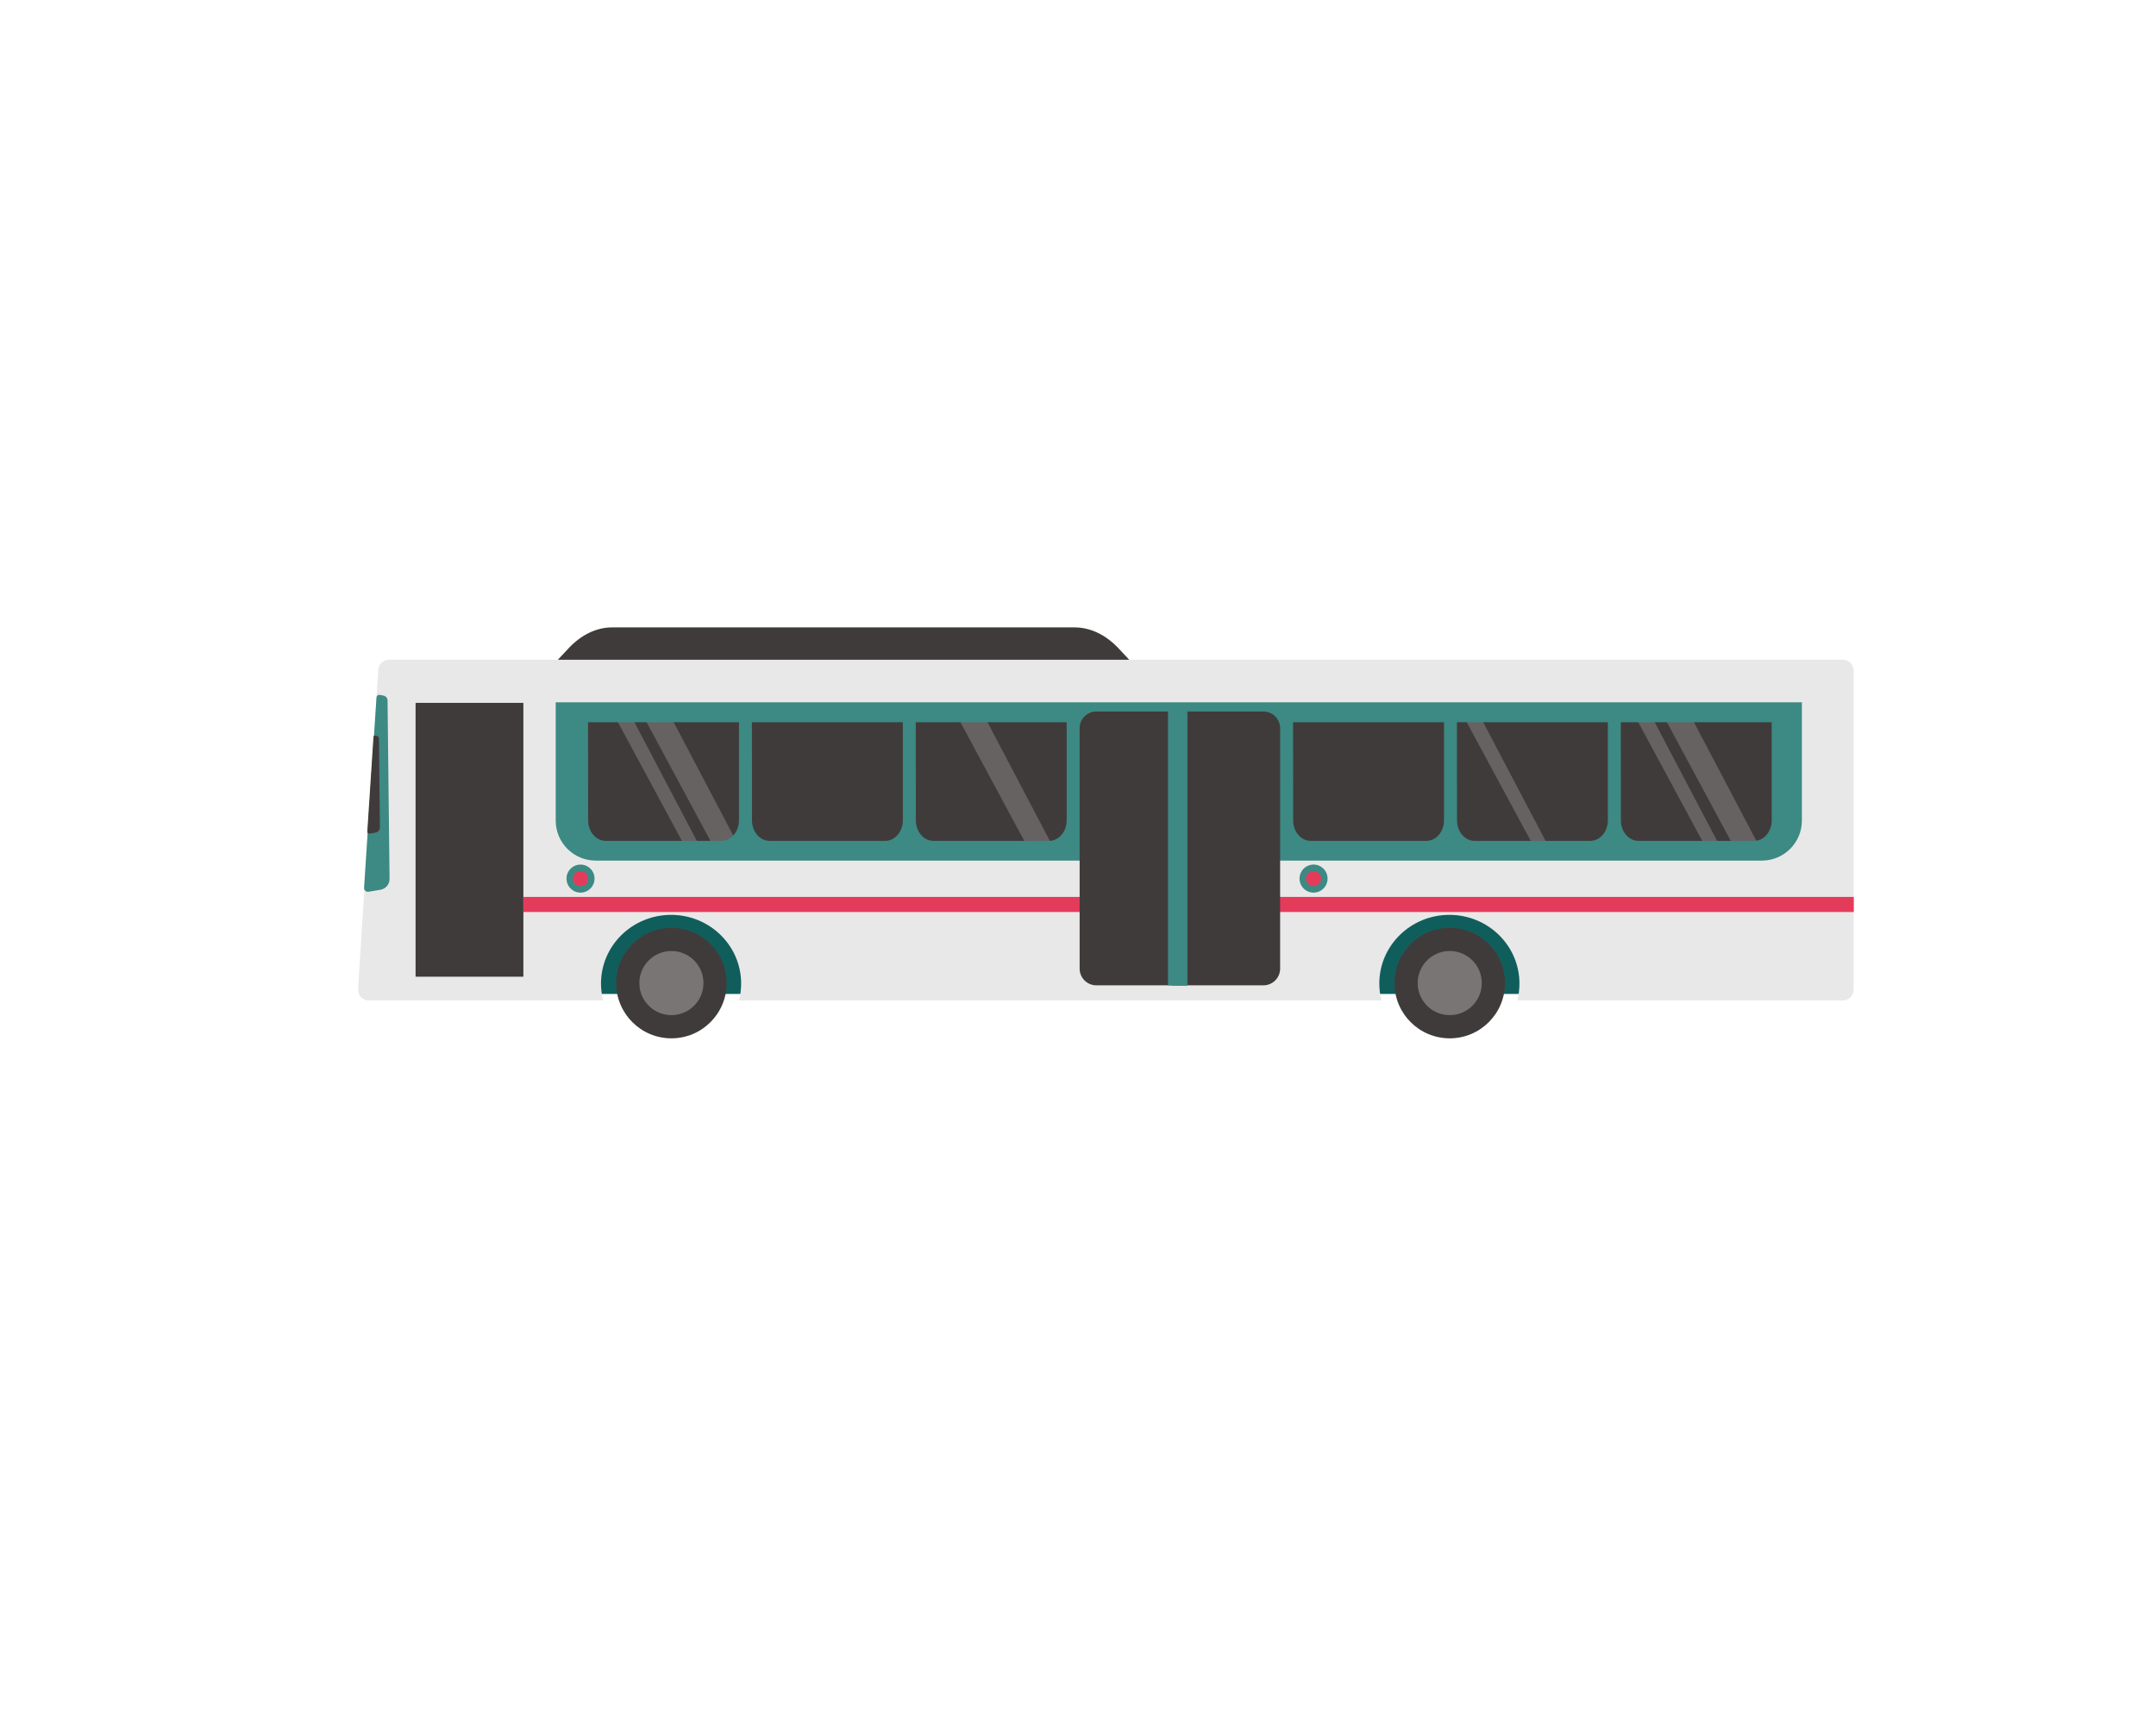
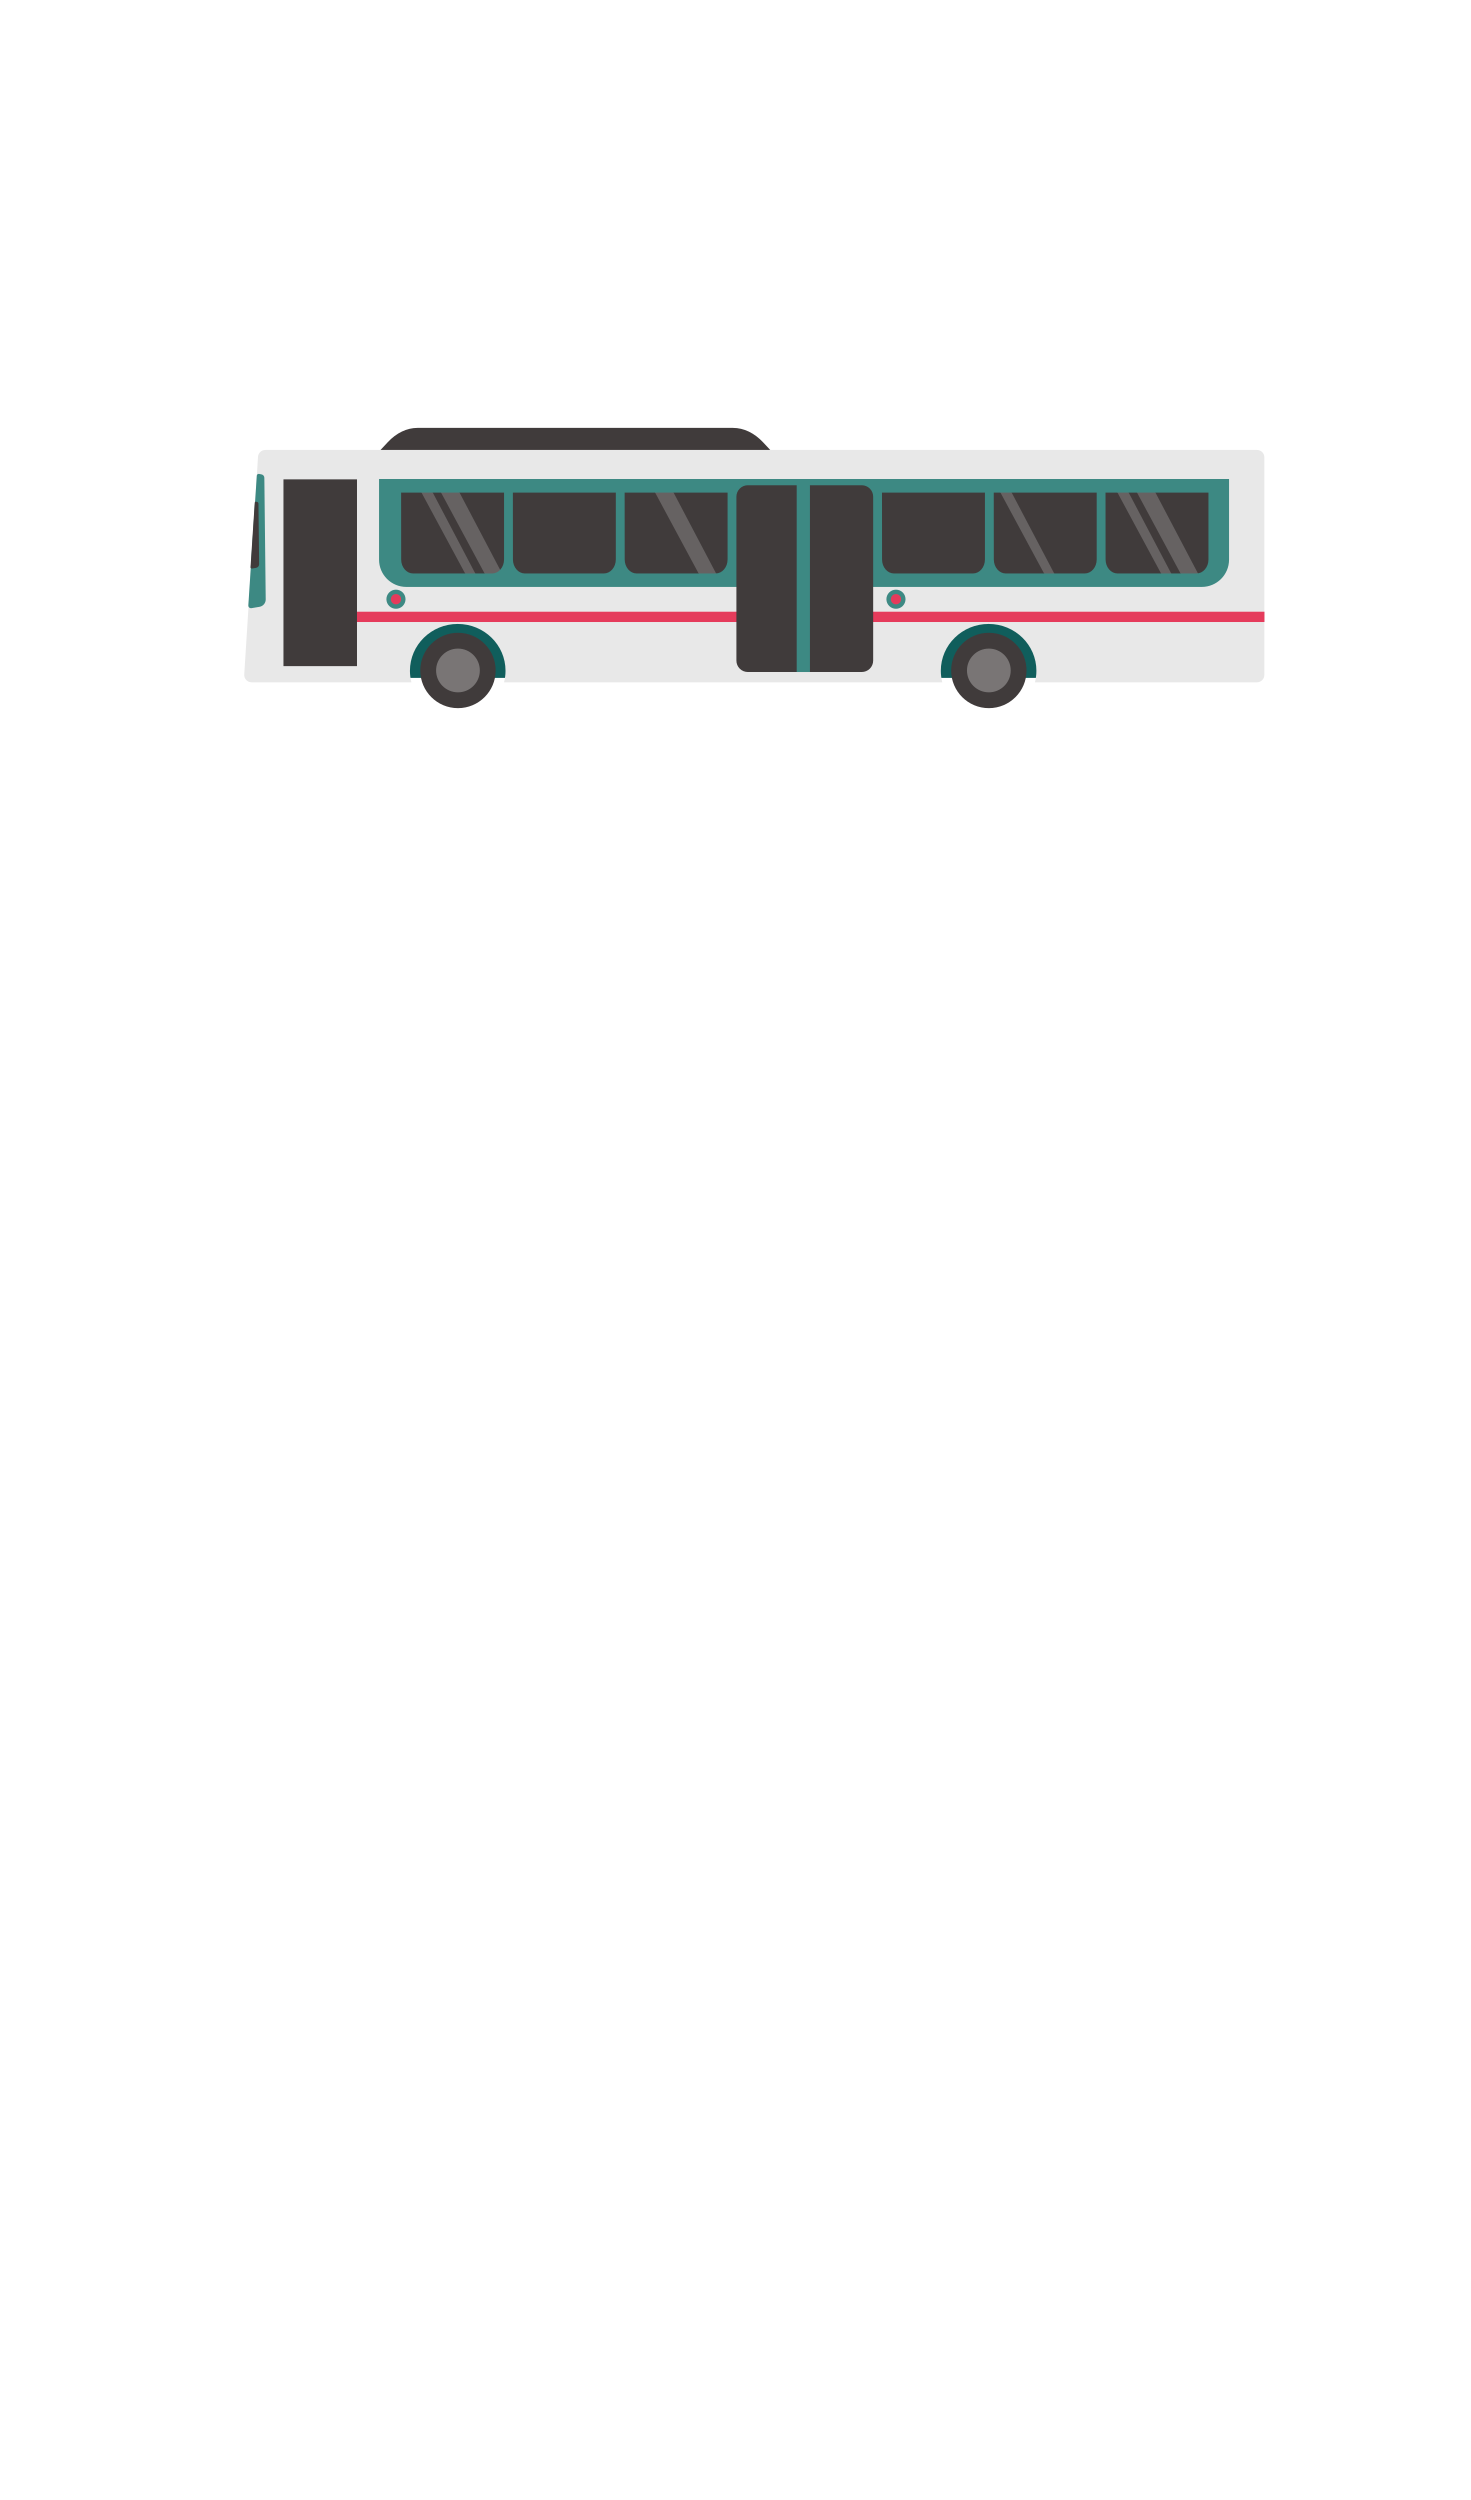
- <svg xmlns="http://www.w3.org/2000/svg" id="eyil7nf7hqe1" viewBox="270 0 1000 800" shape-rendering="geometricPrecision" text-rendering="geometricPrecision">
+ <svg xmlns="http://www.w3.org/2000/svg" id="eyil7nf7hqe1" viewBox="270 0 1000 1700" shape-rendering="geometricPrecision" text-rendering="geometricPrecision">
  <g id="eyil7nf7hqe2">
    <g id="eyil7nf7hqe3" transform="matrix(1 0 0 1 151.6412 -91.56376)">
      <path id="eyil7nf7hqe4" d="M677.35,279C650.9,278.73,633.18,323.05,628.03,350.72C625.91,362.14,617.85,405.44,640.69,432.72C660.21,456,694.19,457.91,714,435.28C736.58,409.48,728.48,365.83,726,352.46C721.17,326.46,704.52,279.32,677.36,279.03" transform="matrix(1 0 0 1 -967.919 2.945)" fill="rgb(231,58,90)" stroke="none" stroke-width="1" />
      <path id="eyil7nf7hqe5" d="M676.07,278.91C676.07,278.91,599.44,400.15,676.74,451.38C676.74,451.38,637.74,451.38,626.74,401.86C624.96,395.36,621.42,355.99,636.74,319.86C647.67,294.1,660.07,280.58,676.06,278.86" transform="matrix(1 0 0 1 -967.919 2.945)" opacity="0.49" fill="rgb(197,214,198)" stroke="none" stroke-width="1" />
      <path id="eyil7nf7hqe6" d="M677.68,501.45C677.058,501.367,676.615,500.804,676.68,500.18L675.35,320.46C675.273,319.826,675.718,319.248,676.35,319.16C676.89,319.16,677.35,319.72,677.35,320.43L678.68,500.16C678.746,500.788,678.305,501.357,677.68,501.45Z" transform="matrix(1 0 0 1 -967.919 2.945)" fill="rgb(97,140,119)" stroke="none" stroke-width="1" />
      <path id="eyil7nf7hqe7" d="M664.13,343.47C659.81,343.47,655.43,342.56,652.78,339.47C650.78,337.14,649.93,333.86,650.37,329.72C650.44,329.02,650.94,328.52,651.49,328.62C652.098,328.816,652.466,329.432,652.35,330.06C652,333.35,652.58,335.81,654.11,337.57C659.83,344.11,676.27,338.93,676.44,338.88C676.97,338.71,677.52,339.12,677.65,339.81C677.816,340.435,677.508,341.09,676.92,341.36C672.775,342.652,668.47,343.362,664.13,343.47Z" transform="matrix(1 0 0 1 -967.919 2.945)" fill="rgb(97,140,119)" stroke="none" stroke-width="1" />
      <path id="eyil7nf7hqe8" d="M658.57,404.84C651.43,404.84,644.16,403.62,640.85,399.29C639.142,396.916,638.504,393.936,639.09,391.07C639.2,390.37,639.73,389.93,640.26,390.07C640.863,390.306,641.199,390.95,641.05,391.58C640.604,393.645,641.051,395.802,642.28,397.52C648.98,406.29,676.28,400.36,676.51,400.3C677.05,400.17,677.57,400.65,677.66,401.3C677.799,401.927,677.453,402.56,676.85,402.78C670.838,404.056,664.716,404.746,658.57,404.84Z" transform="matrix(1 0 0 1 -967.919 2.945)" fill="rgb(97,140,119)" stroke="none" stroke-width="1" />
      <path id="eyil7nf7hqe9" d="M696,368.31C689.859,368.242,683.74,367.572,677.73,366.31C677.126,366.09,676.776,365.459,676.91,364.83C677.01,364.14,677.52,363.66,678.07,363.83C678.34,363.89,705.6,369.83,712.29,361.05C713.524,359.334,713.971,357.175,713.52,355.11C713.38,354.481,713.714,353.843,714.31,353.6C714.85,353.47,715.38,353.92,715.49,354.6C716.073,357.467,715.432,360.447,713.72,362.82C710.43,367.09,703.16,368.31,696,368.31Z" transform="matrix(1 0 0 1 -967.919 2.945)" fill="rgb(97,140,119)" stroke="none" stroke-width="1" />
      <g id="eyil7nf7hqe10">
        <path id="eyil7nf7hqe11" d="M601.9,312.18C580.9,311.9,566.9,357,562.77,385.18C561.08,396.79,554.69,440.85,572.77,468.58C588.26,492.27,615.23,494.21,630.95,471.18C648.87,444.93,642.44,400.52,640.47,386.91C636.63,360.42,623.47,312.49,601.86,312.2" transform="matrix(1 0 0 1 -967.919 2.945)" fill="rgb(97,140,119)" stroke="none" stroke-width="1" />
        <path id="eyil7nf7hqe12" d="M600.84,312.18C600.84,312.18,540.03,435.55,601.37,487.67C601.37,487.67,570.37,487.67,561.71,437.28C560.29,430.67,557.49,390.61,569.64,353.88C578.31,327.68,588.15,313.88,600.84,312.18" transform="matrix(1 0 0 1 -967.919 2.945)" opacity="0.49" fill="rgb(197,214,198)" stroke="none" stroke-width="1" />
        <path id="eyil7nf7hqe13" d="M602.17,538.49C601.73,538.49,601.38,537.92,601.37,537.2L600.37,354.33C600.37,353.61,600.71,353.02,601.15,353.01C601.59,353,601.95,353.58,601.95,354.3L603,537.18C603,537.9,602.65,538.49,602.21,538.49Z" transform="matrix(1 0 0 1 -967.919 2.945)" fill="rgb(232,58,90)" stroke="none" stroke-width="1" />
        <path id="eyil7nf7hqe14" d="M591.41,377.75C587.99,377.75,584.51,376.82,582.41,373.75C580.79,371.38,580.14,368.04,580.49,363.83C580.55,363.11,580.95,362.61,581.38,362.71C581.81,362.81,582.12,363.46,582.06,364.17C581.79,367.52,582.25,370.02,583.47,371.81C588,378.47,601.05,373.2,601.18,373.14C601.61,372.97,602.04,373.39,602.18,374.09C602.333,374.684,602.107,375.311,601.61,375.67C598.357,376.95,594.905,377.654,591.41,377.75Z" transform="matrix(1 0 0 1 -967.919 2.945)" fill="rgb(232,58,90)" stroke="none" stroke-width="1" />
        <path id="eyil7nf7hqe15" d="M587,440.19C581.33,440.19,575.57,438.95,572.94,434.55C571.56,431.992,571.067,429.048,571.54,426.18C571.63,425.47,572.05,425.01,572.47,425.18C572.89,425.35,573.19,426,573.1,426.7C572.745,428.772,573.097,430.903,574.1,432.75C579.41,441.67,601.04,435.64,601.26,435.58C601.69,435.45,602.1,435.93,602.17,436.64C602.24,437.35,601.96,438.02,601.53,438.15C596.788,439.421,591.908,440.106,587,440.19Z" transform="matrix(1 0 0 1 -967.919 2.945)" fill="rgb(232,58,90)" stroke="none" stroke-width="1" />
        <path id="eyil7nf7hqe16" d="M616.72,403C611.82,402.927,606.947,402.256,602.21,401C601.78,400.87,601.49,400.2,601.57,399.49C601.65,398.78,602.05,398.3,602.48,398.43C602.7,398.49,624.33,404.52,629.64,395.6C630.643,393.753,630.995,391.622,630.64,389.55C630.55,388.85,630.84,388.16,631.27,388.03C631.7,387.9,632.11,388.35,632.2,389.03C632.673,391.898,632.18,394.842,630.8,397.4C628.15,401.78,622.39,403,616.72,403Z" transform="matrix(1 0 0 1 -967.919 2.945)" fill="rgb(232,58,90)" stroke="none" stroke-width="1" />
      </g>
    </g>
    <g id="eyil7nf7hqe17" transform="matrix(1 0 0 1 -290.22 -124.3)">
      <path id="eyil7nf7hqe18" d="M601.9,312.18C580.9,311.9,566.9,357,562.77,385.18C561.08,396.79,554.69,440.85,572.77,468.58C588.26,492.27,615.23,494.21,630.95,471.18C648.87,444.93,642.44,400.52,640.47,386.91C636.63,360.42,623.47,312.49,601.86,312.2" transform="matrix(1 0 0 1 -967.919 2.945)" fill="rgb(97,140,119)" stroke="none" stroke-width="1" />
      <path id="eyil7nf7hqe19" d="M600.84,312.18C600.84,312.18,540.03,435.55,601.37,487.67C601.37,487.67,570.37,487.67,561.71,437.28C560.29,430.67,557.49,390.61,569.64,353.88C578.31,327.68,588.15,313.88,600.84,312.18" transform="matrix(1 0 0 1 -967.919 2.945)" opacity="0.49" fill="rgb(197,214,198)" stroke="none" stroke-width="1" />
      <path id="eyil7nf7hqe20" d="M602.17,538.49C601.73,538.49,601.38,537.92,601.37,537.2L600.37,354.33C600.37,353.61,600.71,353.02,601.15,353.01C601.59,353,601.95,353.58,601.95,354.3L603,537.18C603,537.9,602.65,538.49,602.21,538.49Z" transform="matrix(1 0 0 1 -967.919 2.945)" fill="rgb(232,58,90)" stroke="none" stroke-width="1" />
      <path id="eyil7nf7hqe21" d="M591.41,377.75C587.99,377.75,584.51,376.82,582.41,373.75C580.79,371.38,580.14,368.04,580.49,363.83C580.55,363.11,580.95,362.61,581.38,362.71C581.81,362.81,582.12,363.46,582.06,364.17C581.79,367.52,582.25,370.02,583.47,371.81C588,378.47,601.05,373.2,601.18,373.14C601.61,372.97,602.04,373.39,602.18,374.09C602.333,374.684,602.107,375.311,601.61,375.67C598.357,376.95,594.905,377.654,591.41,377.75Z" transform="matrix(1 0 0 1 -967.919 2.945)" fill="rgb(232,58,90)" stroke="none" stroke-width="1" />
      <path id="eyil7nf7hqe22" d="M587,440.19C581.33,440.19,575.57,438.95,572.94,434.55C571.56,431.992,571.067,429.048,571.54,426.18C571.63,425.47,572.05,425.01,572.47,425.18C572.89,425.35,573.19,426,573.1,426.7C572.745,428.772,573.097,430.903,574.1,432.75C579.41,441.67,601.04,435.64,601.26,435.58C601.69,435.45,602.1,435.93,602.17,436.64C602.24,437.35,601.96,438.02,601.53,438.15C596.788,439.421,591.908,440.106,587,440.19Z" transform="matrix(1 0 0 1 -967.919 2.945)" fill="rgb(232,58,90)" stroke="none" stroke-width="1" />
      <path id="eyil7nf7hqe23" d="M616.72,403C611.82,402.927,606.947,402.256,602.21,401C601.78,400.87,601.49,400.2,601.57,399.49C601.65,398.78,602.05,398.3,602.48,398.43C602.7,398.49,624.33,404.52,629.64,395.6C630.643,393.753,630.995,391.622,630.64,389.55C630.55,388.85,630.84,388.16,631.27,388.03C631.7,387.9,632.11,388.35,632.2,389.03C632.673,391.898,632.18,394.842,630.8,397.4C628.15,401.78,622.39,403,616.72,403Z" transform="matrix(1 0 0 1 -967.919 2.945)" fill="rgb(232,58,90)" stroke="none" stroke-width="1" />
    </g>
    <path id="eyil7nf7hqe24" d="M253,180.83C267,136.83,223,147.83,223,147.83C215,56.83,115,142.83,115,142.83C87,111.83,39,167.83,39,167.83C6,163.83,0,180.83,0,180.83Z" transform="matrix(1 0 0 1 -388.1252 -21.21864)" fill="rgb(94,148,153)" stroke="none" stroke-width="1" />
    <path id="eyil7nf7hqe25" d="M707.91,48.13C708.91,25.13,683.91,34.13,683.91,34.13C676.91,-40.87,620.91,31.13,620.91,31.13C614.91,-22.87,569.91,46.13,569.91,46.13L707.91,48.13" transform="matrix(1 0 0 1 -837.94 149.615)" fill="rgb(94,148,153)" stroke="none" stroke-width="1" />
    <path id="eyil7nf7hqe26" d="M839.59,238.21C831.59,219.21,804.59,214.21,804.59,214.21C785.59,209.21,758.59,229.21,758.59,229.21C758.59,214.21,747.59,209.21,747.59,209.21C736.59,201.21,712.59,218.21,712.59,218.21C709.59,166.21,679.59,169.21,679.59,169.21C648.59,170.21,619.59,220.21,619.59,220.21C617.06,215.886,613.654,212.139,609.59,209.21C605.526,206.281,599.59,200.21,576.59,223.21C553.59,246.21,542.59,242.21,542.59,242.21Z" transform="matrix(1 0 0 1 -887.4902 36.38361)" fill="rgb(94,148,153)" stroke="none" stroke-width="1" />
    <g id="eyil7nf7hqe27">
      <rect id="eyil7nf7hqe28" width="644" height="40" rx="0" ry="0" transform="matrix(1 0 0 1 471.7548 420.965)" fill="rgb(16,94,92)" stroke="none" stroke-width="1" />
      <path id="eyil7nf7hqe29" d="M1049.83,582.56C1049.83,564.98,1035.28,550.72,1017.33,550.72C999.38,550.72,984.83,564.98,984.83,582.56C984.834,585.205,985.17,587.839,985.83,590.4L877.16,590.4C875.778,590.403,874.457,589.834,873.51,588.828C872.563,587.822,872.074,586.469,872.16,585.09L881.52,437.09C881.684,434.45,883.875,432.395,886.52,432.4L1560.83,432.4C1563.591,432.4,1565.83,434.639,1565.83,437.4L1565.83,585.4C1565.83,588.161,1563.591,590.4,1560.83,590.4L1409.83,590.4C1410.495,587.84,1410.831,585.205,1410.83,582.56C1410.83,564.98,1396.28,550.72,1378.33,550.72C1360.38,550.72,1345.83,564.98,1345.83,582.56C1345.834,585.205,1346.17,587.839,1346.83,590.4L1048.83,590.4C1049.495,587.84,1049.831,585.205,1049.83,582.56Z" transform="matrix(1 0 0 1 -436.0752 -126.435)" fill="rgb(232,232,232)" stroke="none" stroke-width="1" />
      <path id="eyil7nf7hqe30" d="M1229.83,432.4L964.83,432.4L969.77,427.11C975.66,420.8,982.77,417.4,989.96,417.4L1204.48,417.4C1211.86,417.4,1219.06,420.86,1225.06,427.3Z" transform="matrix(1 0 0 1 -436.0752 -126.435)" fill="rgb(64,59,59)" stroke="none" stroke-width="1" />
      <path id="eyil7nf7hqe31" d="M882.26,448.69L883.93,449.03C885.024,449.243,885.817,450.196,885.83,451.31L886.76,534.07C886.765,536.544,884.98,538.659,882.54,539.07L877,540C876.467,540.086,875.925,539.925,875.524,539.564C875.124,539.202,874.909,538.679,874.94,538.14L880.7,449.84C880.735,449.472,880.925,449.136,881.223,448.916C881.521,448.697,881.898,448.614,882.26,448.69Z" transform="matrix(1 0 0 1 -436.0752 -126.435)" fill="rgb(61,137,131)" stroke="none" stroke-width="1" />
      <path id="eyil7nf7hqe32" d="M880.05,467.57L880.89,467.74C881.432,467.853,881.823,468.327,881.83,468.88L882.29,510.08C882.307,511.321,881.414,512.387,880.19,512.59L877.44,513.05C877.178,513.083,876.916,512.998,876.723,512.819C876.53,512.639,876.426,512.383,876.44,512.12L879.31,468.12C879.335,467.949,879.427,467.794,879.566,467.691C879.705,467.588,879.879,467.544,880.05,467.57Z" transform="matrix(1 0 0 1 -436.0752 -126.435)" fill="rgb(64,59,59)" stroke="none" stroke-width="1" />
      <rect id="eyil7nf7hqe33" width="558.96" height="63" rx="0" ry="0" transform="matrix(-1 0 -0 -1 1098.215 393.985)" fill="rgb(64,59,59)" stroke="none" stroke-width="1" />
      <g id="eyil7nf7hqe34">
        <polygon id="eyil7nf7hqe35" style="isolation:isolate" points="1004.17,457.99 1036.98,518.96 1048.83,518.96 1016.76,457.99 1004.17,457.99" transform="matrix(1 0 0 1 -436.0752 -126.435)" opacity="0.2" fill="rgb(255,255,255)" stroke="none" stroke-width="1" />
        <polygon id="eyil7nf7hqe36" style="isolation:isolate" points="991.32,458.85 1024.2,519.81 1031.07,519.81 999,458.85 991.32,458.85" transform="matrix(1 0 0 1 -436.0752 -126.435)" opacity="0.2" fill="rgb(255,255,255)" stroke="none" stroke-width="1" />
        <polygon id="eyil7nf7hqe37" style="isolation:isolate" points="1476.65,456.57 1509.46,517.54 1521.31,517.54 1489.24,456.57 1476.65,456.57" transform="matrix(1 0 0 1 -436.0752 -126.435)" opacity="0.2" fill="rgb(255,255,255)" stroke="none" stroke-width="1" />
        <polygon id="eyil7nf7hqe38" style="isolation:isolate" points="1463.8,457.42 1496.68,518.39 1503.55,518.39 1471.48,457.42 1463.8,457.42" transform="matrix(1 0 0 1 -436.0752 -126.435)" opacity="0.2" fill="rgb(255,255,255)" stroke="none" stroke-width="1" />
        <polygon id="eyil7nf7hqe39" style="isolation:isolate" points="1384.24,457.42 1417.13,518.39 1423.99,518.39 1391.92,457.42 1384.24,457.42" transform="matrix(1 0 0 1 -436.0752 -126.435)" opacity="0.2" fill="rgb(255,255,255)" stroke="none" stroke-width="1" />
        <polygon id="eyil7nf7hqe40" style="isolation:isolate" points="1149.95,458.42 1182.76,519.39 1194.6,519.39 1162.54,458.42 1149.95,458.42" transform="matrix(1 0 0 1 -436.0752 -126.435)" opacity="0.2" fill="rgb(255,255,255)" stroke="none" stroke-width="1" />
      </g>
      <g id="eyil7nf7hqe41" transform="matrix(1 0 0 1 -650 0)">
        <polygon id="eyil7nf7hqe42" style="isolation:isolate" points="1004.17,457.99 1036.98,518.96 1048.83,518.96 1016.76,457.99 1004.17,457.99" transform="matrix(1 0 0 1 -436.0752 -126.435)" opacity="0" fill="rgb(255,255,255)" stroke="none" stroke-width="1" />
        <polygon id="eyil7nf7hqe43" style="isolation:isolate" points="991.32,458.85 1024.2,519.81 1031.07,519.81 999,458.85 991.32,458.85" transform="matrix(1 0 0 1 -436.0752 -126.435)" opacity="0" fill="rgb(255,255,255)" stroke="none" stroke-width="1" />
        <polygon id="eyil7nf7hqe44" style="isolation:isolate" points="1476.65,456.57 1509.46,517.54 1521.31,517.54 1489.24,456.57 1476.65,456.57" transform="matrix(1 0 0 1 -436.0752 -126.435)" opacity="0" fill="rgb(255,255,255)" stroke="none" stroke-width="1" />
        <polygon id="eyil7nf7hqe45" style="isolation:isolate" points="1463.8,457.42 1496.68,518.39 1503.55,518.39 1471.48,457.42 1463.8,457.42" transform="matrix(1 0 0 1 -436.0752 -126.435)" opacity="0" fill="rgb(255,255,255)" stroke="none" stroke-width="1" />
        <polygon id="eyil7nf7hqe46" style="isolation:isolate" points="1384.24,457.42 1417.13,518.39 1423.99,518.39 1391.92,457.42 1384.24,457.42" transform="matrix(1 0 0 1 -436.0752 -126.435)" opacity="0" fill="rgb(255,255,255)" stroke="none" stroke-width="1" />
        <polygon id="eyil7nf7hqe47" style="isolation:isolate" points="1149.95,458.42 1182.76,519.39 1194.6,519.39 1162.54,458.42 1149.95,458.42" transform="matrix(1 0 0 1 -436.0752 -126.435)" opacity="0" fill="rgb(255,255,255)" stroke="none" stroke-width="1" />
      </g>
      <rect id="eyil7nf7hqe48" width="617.07" height="7" rx="0" ry="0" transform="matrix(1 0 0 1 512.7548 415.965)" fill="rgb(229,59,91)" stroke="none" stroke-width="1" />
      <path id="eyil7nf7hqe49" d="M963.83,452.15L963.83,507C963.83,517.245,972.135,525.55,982.38,525.55L1523.28,525.55C1533.523,525.544,1541.824,517.243,1541.83,507L1541.83,452.15ZM1457.83,461.4L1527.83,461.4L1527.83,506.89C1527.83,512.14,1524.19,516.4,1519.7,516.4L1466,516.4C1461.51,516.4,1457.87,512.14,1457.87,506.89ZM1381.83,461.4L1451.83,461.4L1451.83,506.89C1451.83,512.14,1448.19,516.4,1443.7,516.4L1390,516.4C1385.51,516.4,1381.87,512.14,1381.87,506.89ZM1305.83,461.4L1375.83,461.4L1375.83,506.89C1375.83,512.14,1372.19,516.4,1367.7,516.4L1314,516.4C1309.51,516.4,1305.87,512.14,1305.87,506.89ZM1130.83,461.4L1200.83,461.4L1200.83,506.89C1200.83,512.14,1197.19,516.4,1192.7,516.4L1139,516.4C1134.51,516.4,1130.87,512.14,1130.87,506.89ZM1054.83,461.4L1124.83,461.4L1124.83,506.89C1124.83,512.14,1121.19,516.4,1116.7,516.4L1063,516.4C1058.51,516.4,1054.87,512.14,1054.87,506.89ZM978.83,461.4L1048.83,461.4L1048.83,506.89C1048.83,512.14,1045.19,516.4,1040.7,516.4L987,516.4C982.51,516.4,978.87,512.14,978.87,506.89Z" transform="matrix(1 0 0 1 -436.0752 -126.435)" fill="rgb(61,137,131)" stroke="none" stroke-width="1" />
      <rect id="eyil7nf7hqe50" width="50" height="127" rx="7.74" ry="0" transform="matrix(1 0 0 1 462.7548 325.965)" fill="rgb(64,59,59)" stroke="none" stroke-width="1" />
      <path id="eyil7nf7hqe51" d="M1292.06,456.4L1249.83,456.4L1249.83,583.4L1292.06,583.4C1294.12,583.403,1296.096,582.586,1297.554,581.131C1299.011,579.675,1299.83,577.7,1299.83,575.64L1299.83,464.17C1299.83,462.109,1299.011,460.133,1297.554,458.676C1296.097,457.219,1294.121,456.4,1292.06,456.4Z" transform="matrix(1 0 0 1 -436.0752 -126.435)" fill="rgb(64,59,59)" stroke="none" stroke-width="1" />
      <path id="eyil7nf7hqe52" d="M1256.83,456.4L1214.59,456.4C1212.53,456.4,1210.555,457.219,1209.099,458.676C1207.644,460.134,1206.827,462.11,1206.83,464.17L1206.83,575.64C1206.827,577.699,1207.644,579.674,1209.1,581.13C1210.556,582.586,1212.531,583.403,1214.59,583.4L1256.83,583.4Z" transform="matrix(1 0 0 1 -436.0752 -126.435)" fill="rgb(64,59,59)" stroke="none" stroke-width="1" />
      <circle id="eyil7nf7hqe53" r="6.5" transform="matrix(1 0 0 1 539.2548 407.465)" fill="rgb(61,137,131)" stroke="none" stroke-width="1" />
      <circle id="eyil7nf7hqe54" r="3.5" transform="matrix(1 0 0 1 539.2548 407.465)" fill="rgb(229,59,91)" stroke="none" stroke-width="1" />
      <circle id="eyil7nf7hqe55" r="6.5" transform="matrix(1 0 0 1 879.2548 407.465)" fill="rgb(61,137,131)" stroke="none" stroke-width="1" />
      <circle id="eyil7nf7hqe56" r="3.5" transform="matrix(1 0 0 1 879.2548 407.465)" fill="rgb(229,59,91)" stroke="none" stroke-width="1" />
      <rect id="eyil7nf7hqe57" width="9" height="128" rx="0" ry="0" transform="matrix(-1 0 -0 -1 820.7548 456.975)" fill="rgb(61,137,131)" stroke="none" stroke-width="1" />
    </g>
    <g id="eyil7nf7hqe58">
      <circle id="eyil7nf7hqe59" r="25.63" transform="matrix(1 0 0 1 581.4148 455.915)" fill="rgb(64,59,59)" stroke="none" stroke-width="1" />
      <circle id="eyil7nf7hqe60" style="isolation:isolate" r="14.87" transform="matrix(1 0 0 1 581.4148 455.915)" opacity="0.3" fill="rgb(255,255,255)" stroke="none" stroke-width="1" />
      <circle id="eyil7nf7hqe61" r="25.63" transform="matrix(1 0 0 1 942.4148 455.915)" fill="rgb(64,59,59)" stroke="none" stroke-width="1" />
      <circle id="eyil7nf7hqe62" style="isolation:isolate" r="14.87" transform="matrix(1 0 0 1 942.4148 455.915)" opacity="0.3" fill="rgb(255,255,255)" stroke="none" stroke-width="1" />
    </g>
    <g id="eyil7nf7hqe63" transform="matrix(1 0 0 1 35.8 -85.14346)">
      <path id="eyil7nf7hqe64" d="M792.6,485.07C752.91,484.74,726.33,536.66,718.6,569.07C715.42,582.44,703.33,633.15,737.6,665.07C766.89,692.34,817.87,694.58,847.6,668.07C881.49,637.85,869.33,586.73,865.6,571.07C858.35,540.58,833.36,485.4,792.6,485.07" transform="matrix(1 0 0 1 -967.919 2.945)" fill="rgb(97,140,119)" stroke="none" stroke-width="1" />
      <path id="eyil7nf7hqe65" d="M790.6,485.07C790.6,485.07,675.6,627.07,791.6,687.07C791.6,687.07,733.01,687.07,716.6,629.07C713.93,621.46,708.6,575.35,731.6,533.07C748,502.9,766.6,487.07,790.6,485.07" transform="matrix(1 0 0 1 -967.919 2.945)" opacity="0.49" fill="rgb(197,214,198)" stroke="none" stroke-width="1" />
      <path id="eyil7nf7hqe66" d="M793.1,745.57C792.275,745.57,791.605,744.905,791.6,744.08L789.6,533.58C789.597,533.182,789.753,532.8,790.032,532.516C790.312,532.233,790.692,532.073,791.09,532.07C791.488,532.062,791.872,532.214,792.156,532.493C792.44,532.771,792.6,533.152,792.6,533.55L794.6,744.05C794.605,744.448,794.452,744.831,794.175,745.117C793.897,745.402,793.518,745.565,793.12,745.57Z" transform="matrix(1 0 0 1 -967.919 2.945)" fill="rgb(232,58,90)" stroke="none" stroke-width="1" />
      <path id="eyil7nf7hqe67" d="M772.77,560.54C766.29,560.54,759.77,559.47,755.77,555.92C752.71,553.18,751.49,549.34,752.15,544.49C752.26,543.662,753.022,543.08,753.85,543.19C754.678,543.3,755.26,544.062,755.15,544.89C754.63,548.74,755.5,551.62,757.8,553.68C766.37,561.35,791.05,555.28,791.3,555.22C792.104,555.018,792.918,555.506,793.12,556.31C793.322,557.114,792.834,557.928,792.03,558.13C785.717,559.633,779.259,560.441,772.77,560.54Z" transform="matrix(1 0 0 1 -967.919 2.945)" fill="rgb(232,58,90)" stroke="none" stroke-width="1" />
      <path id="eyil7nf7hqe68" d="M764.43,632.42C753.71,632.42,742.81,630.99,737.85,625.92C735.346,623.389,734.342,619.736,735.2,616.28C735.36,615.465,736.15,614.935,736.965,615.095C737.78,615.255,738.31,616.045,738.15,616.86C737.474,619.355,738.174,622.021,739.99,623.86C749.99,634.13,790.99,627.18,791.35,627.11C792.178,626.969,792.964,627.527,793.105,628.355C793.246,629.183,792.688,629.969,791.86,630.11C782.789,631.578,773.619,632.35,764.43,632.42Z" transform="matrix(1 0 0 1 -967.919 2.945)" fill="rgb(232,58,90)" stroke="none" stroke-width="1" />
      <path id="eyil7nf7hqe69" d="M820.62,589.63C811.429,589.534,802.259,588.735,793.19,587.24C792.362,587.099,791.804,586.313,791.945,585.485C792.086,584.657,792.872,584.099,793.7,584.24C794.12,584.31,835.01,591.24,845.06,580.99C846.87,579.147,847.57,576.485,846.9,573.99C846.743,573.162,847.287,572.362,848.115,572.205C848.943,572.048,849.743,572.592,849.9,573.42C850.758,576.873,849.754,580.523,847.25,583.05C842.24,588.2,831.34,589.63,820.62,589.63Z" transform="matrix(1 0 0 1 -967.919 2.945)" fill="rgb(232,58,90)" stroke="none" stroke-width="1" />
    </g>
    <g id="eyil7nf7hqe70">
      <path id="eyil7nf7hqe71" d="M435.2,306.26C408.75,306,391,350.31,385.88,378C383.76,389.41,375.7,432.71,398.54,460C418.06,483.29,452.04,485.2,471.85,462.56C494.43,436.76,486.33,393.11,483.85,379.74C479.02,353.74,462.37,306.6,435.21,306.32" transform="matrix(1 0 0 1 -967.919 2.945)" fill="rgb(231,58,90)" stroke="none" stroke-width="1" />
      <path id="eyil7nf7hqe72" d="M433.92,306.13C433.92,306.13,357.28,427.37,434.59,478.6C434.59,478.6,395.59,478.6,384.59,429.08C382.81,422.59,379.27,383.22,394.59,347.08C405.52,321.32,417.92,307.8,433.91,306.08" transform="matrix(1 0 0 1 -967.919 2.945)" opacity="0.49" fill="rgb(197,214,198)" stroke="none" stroke-width="1" />
      <path id="eyil7nf7hqe73" d="M435.53,528.67C434.908,528.587,434.465,528.024,434.53,527.4L433.2,347.68C433.123,347.049,433.569,346.473,434.2,346.39C434.74,346.39,435.2,346.95,435.2,347.65L436.53,527.38C436.601,528.01,436.158,528.582,435.53,528.67Z" transform="matrix(1 0 0 1 -967.919 2.945)" fill="rgb(97,140,119)" stroke="none" stroke-width="1" />
      <path id="eyil7nf7hqe74" d="M422,370.69C417.68,370.69,413.3,369.78,410.65,366.75C408.65,364.41,407.8,361.13,408.24,356.99C408.31,356.29,408.81,355.79,409.36,355.9C409.974,356.088,410.346,356.71,410.22,357.34C409.87,360.62,410.45,363.08,411.98,364.84C417.7,371.38,434.14,366.2,434.31,366.15C434.84,365.98,435.39,366.39,435.52,367.08C435.686,367.705,435.378,368.36,434.79,368.63C430.643,369.905,426.338,370.598,422,370.69Z" transform="matrix(1 0 0 1 -967.919 2.945)" fill="rgb(97,140,119)" stroke="none" stroke-width="1" />
      <path id="eyil7nf7hqe75" d="M416.42,432.06C409.28,432.06,402.01,430.84,398.7,426.52C396.991,424.142,396.353,421.159,396.94,418.29C397.05,417.59,397.58,417.15,398.11,417.29C398.714,417.519,399.053,418.162,398.9,418.79C398.454,420.855,398.901,423.012,400.13,424.73C406.83,433.5,434.08,427.57,434.36,427.51C434.9,427.39,435.42,427.86,435.51,428.51C435.649,429.137,435.303,429.77,434.7,429.99C428.689,431.275,422.566,431.968,416.42,432.06Z" transform="matrix(1 0 0 1 -967.919 2.945)" fill="rgb(97,140,119)" stroke="none" stroke-width="1" />
      <path id="eyil7nf7hqe76" d="M453.86,395.53C447.719,395.462,441.6,394.792,435.59,393.53C434.986,393.31,434.636,392.679,434.77,392.05C434.87,391.36,435.38,390.88,435.93,391.05C436.2,391.11,463.46,397.05,470.15,388.27C471.384,386.554,471.831,384.395,471.38,382.33C471.236,381.703,471.572,381.066,472.17,380.83C472.71,380.69,473.24,381.14,473.34,381.83C473.932,384.699,473.293,387.684,471.58,390.06C468.28,394.31,461,395.53,453.86,395.53Z" transform="matrix(1 0 0 1 -967.919 2.945)" fill="rgb(97,140,119)" stroke="none" stroke-width="1" />
    </g>
    <g id="eyil7nf7hqe77" transform="matrix(1 0 0 1 -558.5897 11.42291)">
      <path id="eyil7nf7hqe78" d="M287.11,364.88C266.11,364.6,252.06,409.7,247.98,437.88C246.29,449.49,239.9,493.55,257.98,521.28C273.46,544.97,300.43,546.91,316.15,523.88C334.07,497.63,327.64,453.22,325.67,439.62C321.83,413.13,308.62,365.19,287.06,364.9" transform="matrix(1 0 0 1 -89.74408 19.04506)" fill="rgb(97,140,119)" stroke="none" stroke-width="1" />
      <path id="eyil7nf7hqe79" d="M286.06,364.88C286.06,364.88,225.24,488.25,286.58,540.37C286.58,540.37,255.58,540.37,246.92,489.98C245.51,483.37,242.7,443.31,254.85,406.58C263.52,380.38,273.36,366.58,286.06,364.88" transform="matrix(1 0 0 1 -89.74408 19.04506)" opacity="0.49" fill="rgb(197,214,198)" stroke="none" stroke-width="1" />
      <path id="eyil7nf7hqe80" d="M287.38,591.19C286.94,591.19,286.59,590.62,286.58,589.9L285.53,407C285.53,406.28,285.87,405.69,286.31,405.68C286.75,405.67,287.11,406.26,287.11,406.97L288.17,589.85C288.17,590.57,287.82,591.16,287.39,591.16Z" transform="matrix(1 0 0 1 -89.74408 19.04506)" fill="rgb(232,58,90)" stroke="none" stroke-width="1" />
      <path id="eyil7nf7hqe81" d="M276.62,430.45C273.2,430.45,269.72,429.52,267.62,426.45C266,424.08,265.36,420.74,265.7,416.53C265.76,415.81,266.16,415.31,266.59,415.41C267.02,415.51,267.33,416.16,267.27,416.88C267,420.22,267.46,422.72,268.68,424.51C273.21,431.17,286.26,425.9,286.39,425.84C286.82,425.67,287.25,426.09,287.39,426.79C287.543,427.384,287.317,428.011,286.82,428.37C283.567,429.65,280.115,430.354,276.62,430.45Z" transform="matrix(1 0 0 1 -89.74408 19.04506)" fill="rgb(232,58,90)" stroke="none" stroke-width="1" />
      <path id="eyil7nf7hqe82" d="M272.22,492.89C266.54,492.89,260.78,491.65,258.15,487.25C256.77,484.692,256.277,481.748,256.75,478.88C256.84,478.17,257.26,477.71,257.69,477.88C258.12,478.05,258.4,478.7,258.31,479.41C257.956,481.482,258.308,483.612,259.31,485.46C264.62,494.38,286.25,488.34,286.47,488.28C286.9,488.15,287.31,488.63,287.39,489.34C287.47,490.05,287.17,490.72,286.74,490.85C282.001,492.12,277.125,492.805,272.22,492.89Z" transform="matrix(1 0 0 1 -89.74408 19.04506)" fill="rgb(232,58,90)" stroke="none" stroke-width="1" />
      <path id="eyil7nf7hqe83" d="M301.93,455.72C297.027,455.624,292.154,454.928,287.42,453.65C286.99,453.53,286.7,452.85,286.78,452.14C286.86,451.43,287.26,450.95,287.69,451.08C287.91,451.14,309.54,457.17,314.86,448.26C315.857,446.411,316.208,444.282,315.86,442.21C315.78,441.5,316.06,440.81,316.49,440.68C316.92,440.55,317.33,441,317.42,441.68C317.893,444.548,317.4,447.492,316.02,450.05C313.36,454.48,307.6,455.72,301.93,455.72Z" transform="matrix(1 0 0 1 -89.74408 19.04506)" fill="rgb(232,58,90)" stroke="none" stroke-width="1" />
    </g>
    <g id="eyil7nf7hqe84" transform="matrix(1 0 0 1 182.1046 -12.78002)">
      <path id="eyil7nf7hqe85" d="M546.28,541.56C513.79,541.3,492.02,583.8,485.7,610.34C483.09,621.28,473.19,662.8,501.25,688.94C525.25,711.27,566.97,713.1,591.31,691.39C619.06,666.65,609.1,624.8,606.05,611.98C600.11,586.98,579.65,541.84,546.28,541.56" transform="matrix(1 0 0 1 -967.919 2.945)" fill="rgb(231,58,90)" stroke="none" stroke-width="1" />
      <path id="eyil7nf7hqe86" d="M544.72,541.45C544.72,541.45,450.56,657.71,545.54,706.83C545.54,706.83,497.54,706.83,484.13,659.34C481.94,653.11,477.6,615.34,496.41,580.75C509.84,556.05,525.07,543.08,544.72,541.45" transform="matrix(1 0 0 1 -967.919 2.945)" opacity="0.49" fill="rgb(197,214,198)" stroke="none" stroke-width="1" />
      <path id="eyil7nf7hqe87" d="M546.69,754.85C546.017,754.845,545.471,754.303,545.46,753.63L543.83,581.28C543.788,580.816,544.012,580.368,544.408,580.123C544.805,579.878,545.305,579.878,545.702,580.123C546.098,580.368,546.322,580.816,546.28,581.28L547.92,753.63C547.92,754.307,547.377,754.859,546.7,754.87Z" transform="matrix(1 0 0 1 -967.919 2.945)" fill="rgb(97,140,119)" stroke="none" stroke-width="1" />
      <path id="eyil7nf7hqe88" d="M530,603.35C524.7,603.35,519.32,602.48,516.06,599.57C513.56,597.33,512.56,594.18,513.06,590.22C513.153,589.545,513.774,589.071,514.45,589.16C515.12,589.253,515.589,589.87,515.5,590.54C515.07,593.7,515.78,596.05,517.67,597.74C524.67,604.01,544.89,599.05,545.1,599C545.539,598.853,546.024,598.965,546.354,599.29C546.684,599.614,546.803,600.097,546.663,600.538C546.523,600.98,546.147,601.305,545.69,601.38C540.547,602.603,535.286,603.263,530,603.35Z" transform="matrix(1 0 0 1 -967.919 2.945)" fill="rgb(97,140,119)" stroke="none" stroke-width="1" />
      <path id="eyil7nf7hqe89" d="M523.22,662.2C514.44,662.2,505.51,661.03,501.45,656.88C499.403,654.807,498.581,651.818,499.28,648.99C499.407,648.315,500.054,647.868,500.73,647.99C501.055,648.046,501.344,648.23,501.532,648.501C501.72,648.771,501.791,649.106,501.73,649.43C501.197,651.466,501.77,653.633,503.24,655.14C511.47,663.54,544.95,657.86,545.24,657.8C545.684,657.697,546.149,657.848,546.447,658.193C546.746,658.537,546.829,659.019,546.664,659.443C546.499,659.868,546.113,660.167,545.66,660.22C538.241,661.445,530.739,662.106,523.22,662.2Z" transform="matrix(1 0 0 1 -967.919 2.945)" fill="rgb(97,140,119)" stroke="none" stroke-width="1" />
      <path id="eyil7nf7hqe90" d="M569.22,627.17C561.695,627.092,554.186,626.44,546.76,625.22C546.092,625.103,545.645,624.468,545.76,623.8C545.814,623.478,545.994,623.191,546.261,623.003C546.528,622.815,546.859,622.742,547.18,622.8C547.52,622.86,581,628.54,589.23,620.14C590.7,618.633,591.273,616.466,590.74,614.43C590.679,614.106,590.75,613.771,590.938,613.501C591.126,613.23,591.415,613.046,591.74,612.99C592.414,612.869,593.058,613.316,593.18,613.99C593.882,616.817,593.064,619.805,591.02,621.88C586.92,626,578,627.17,569.22,627.17Z" transform="matrix(1 0 0 1 -967.919 2.945)" fill="rgb(97,140,119)" stroke="none" stroke-width="1" />
    </g>
  </g>
</svg>
